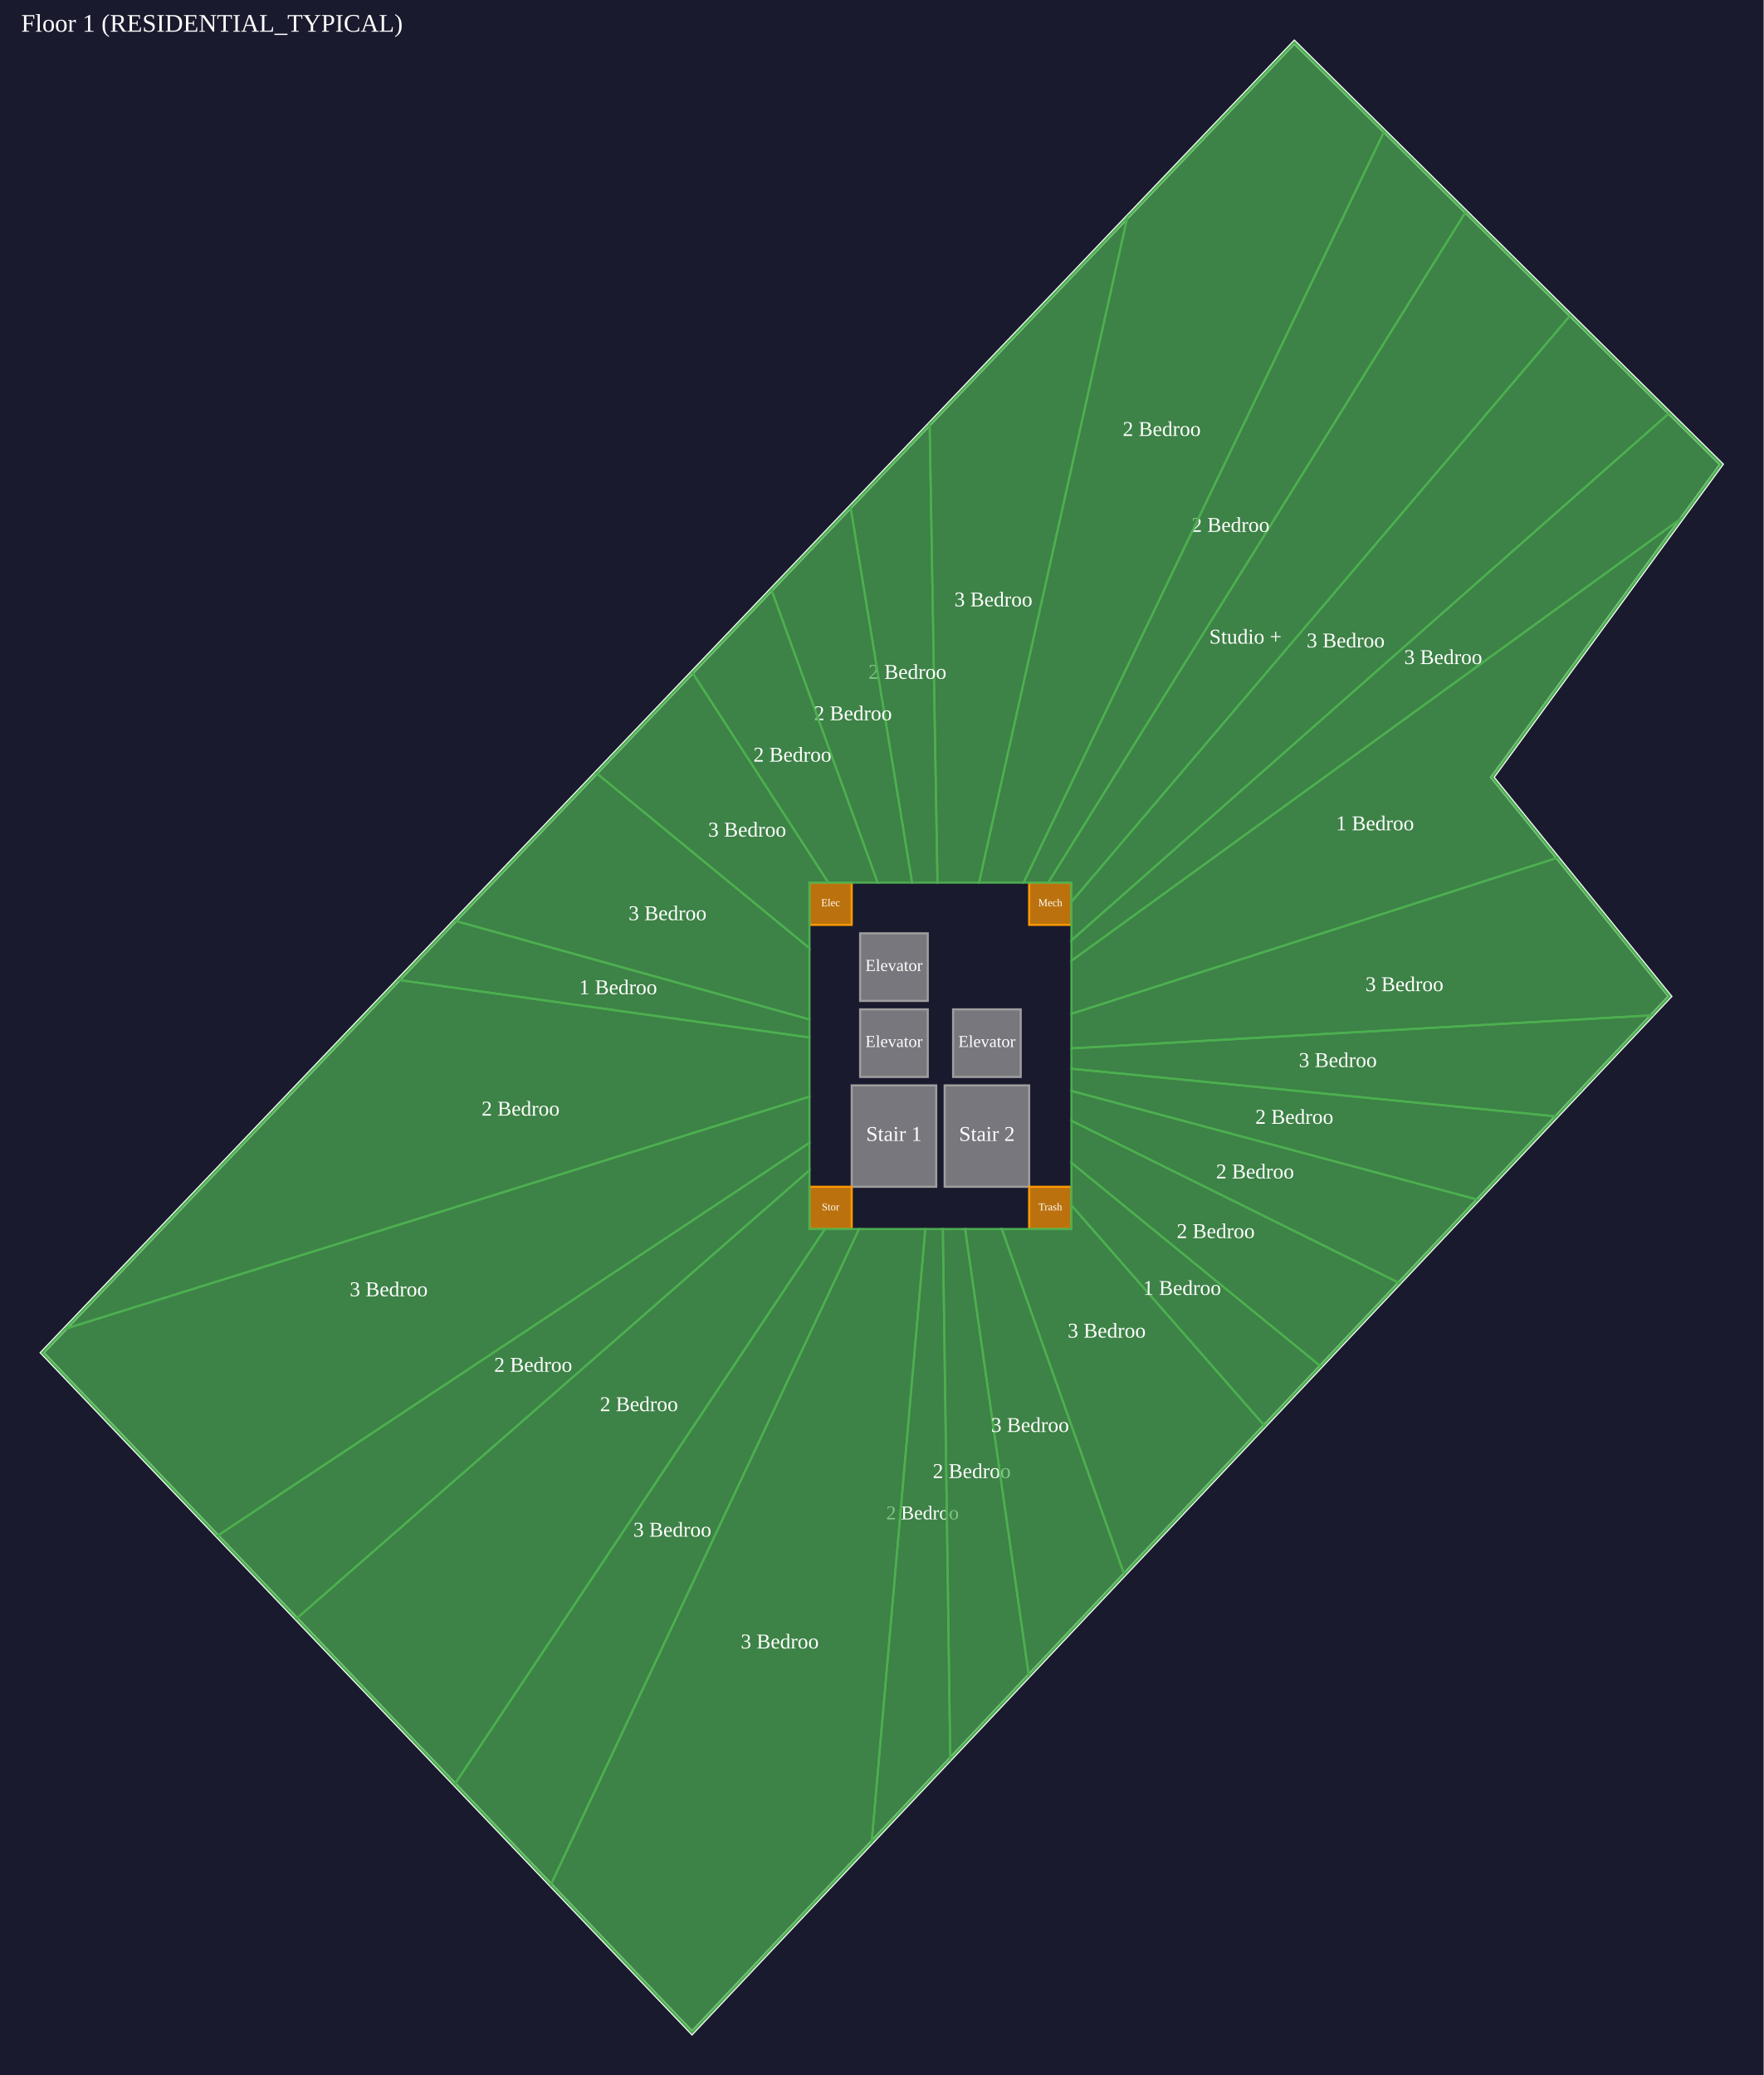
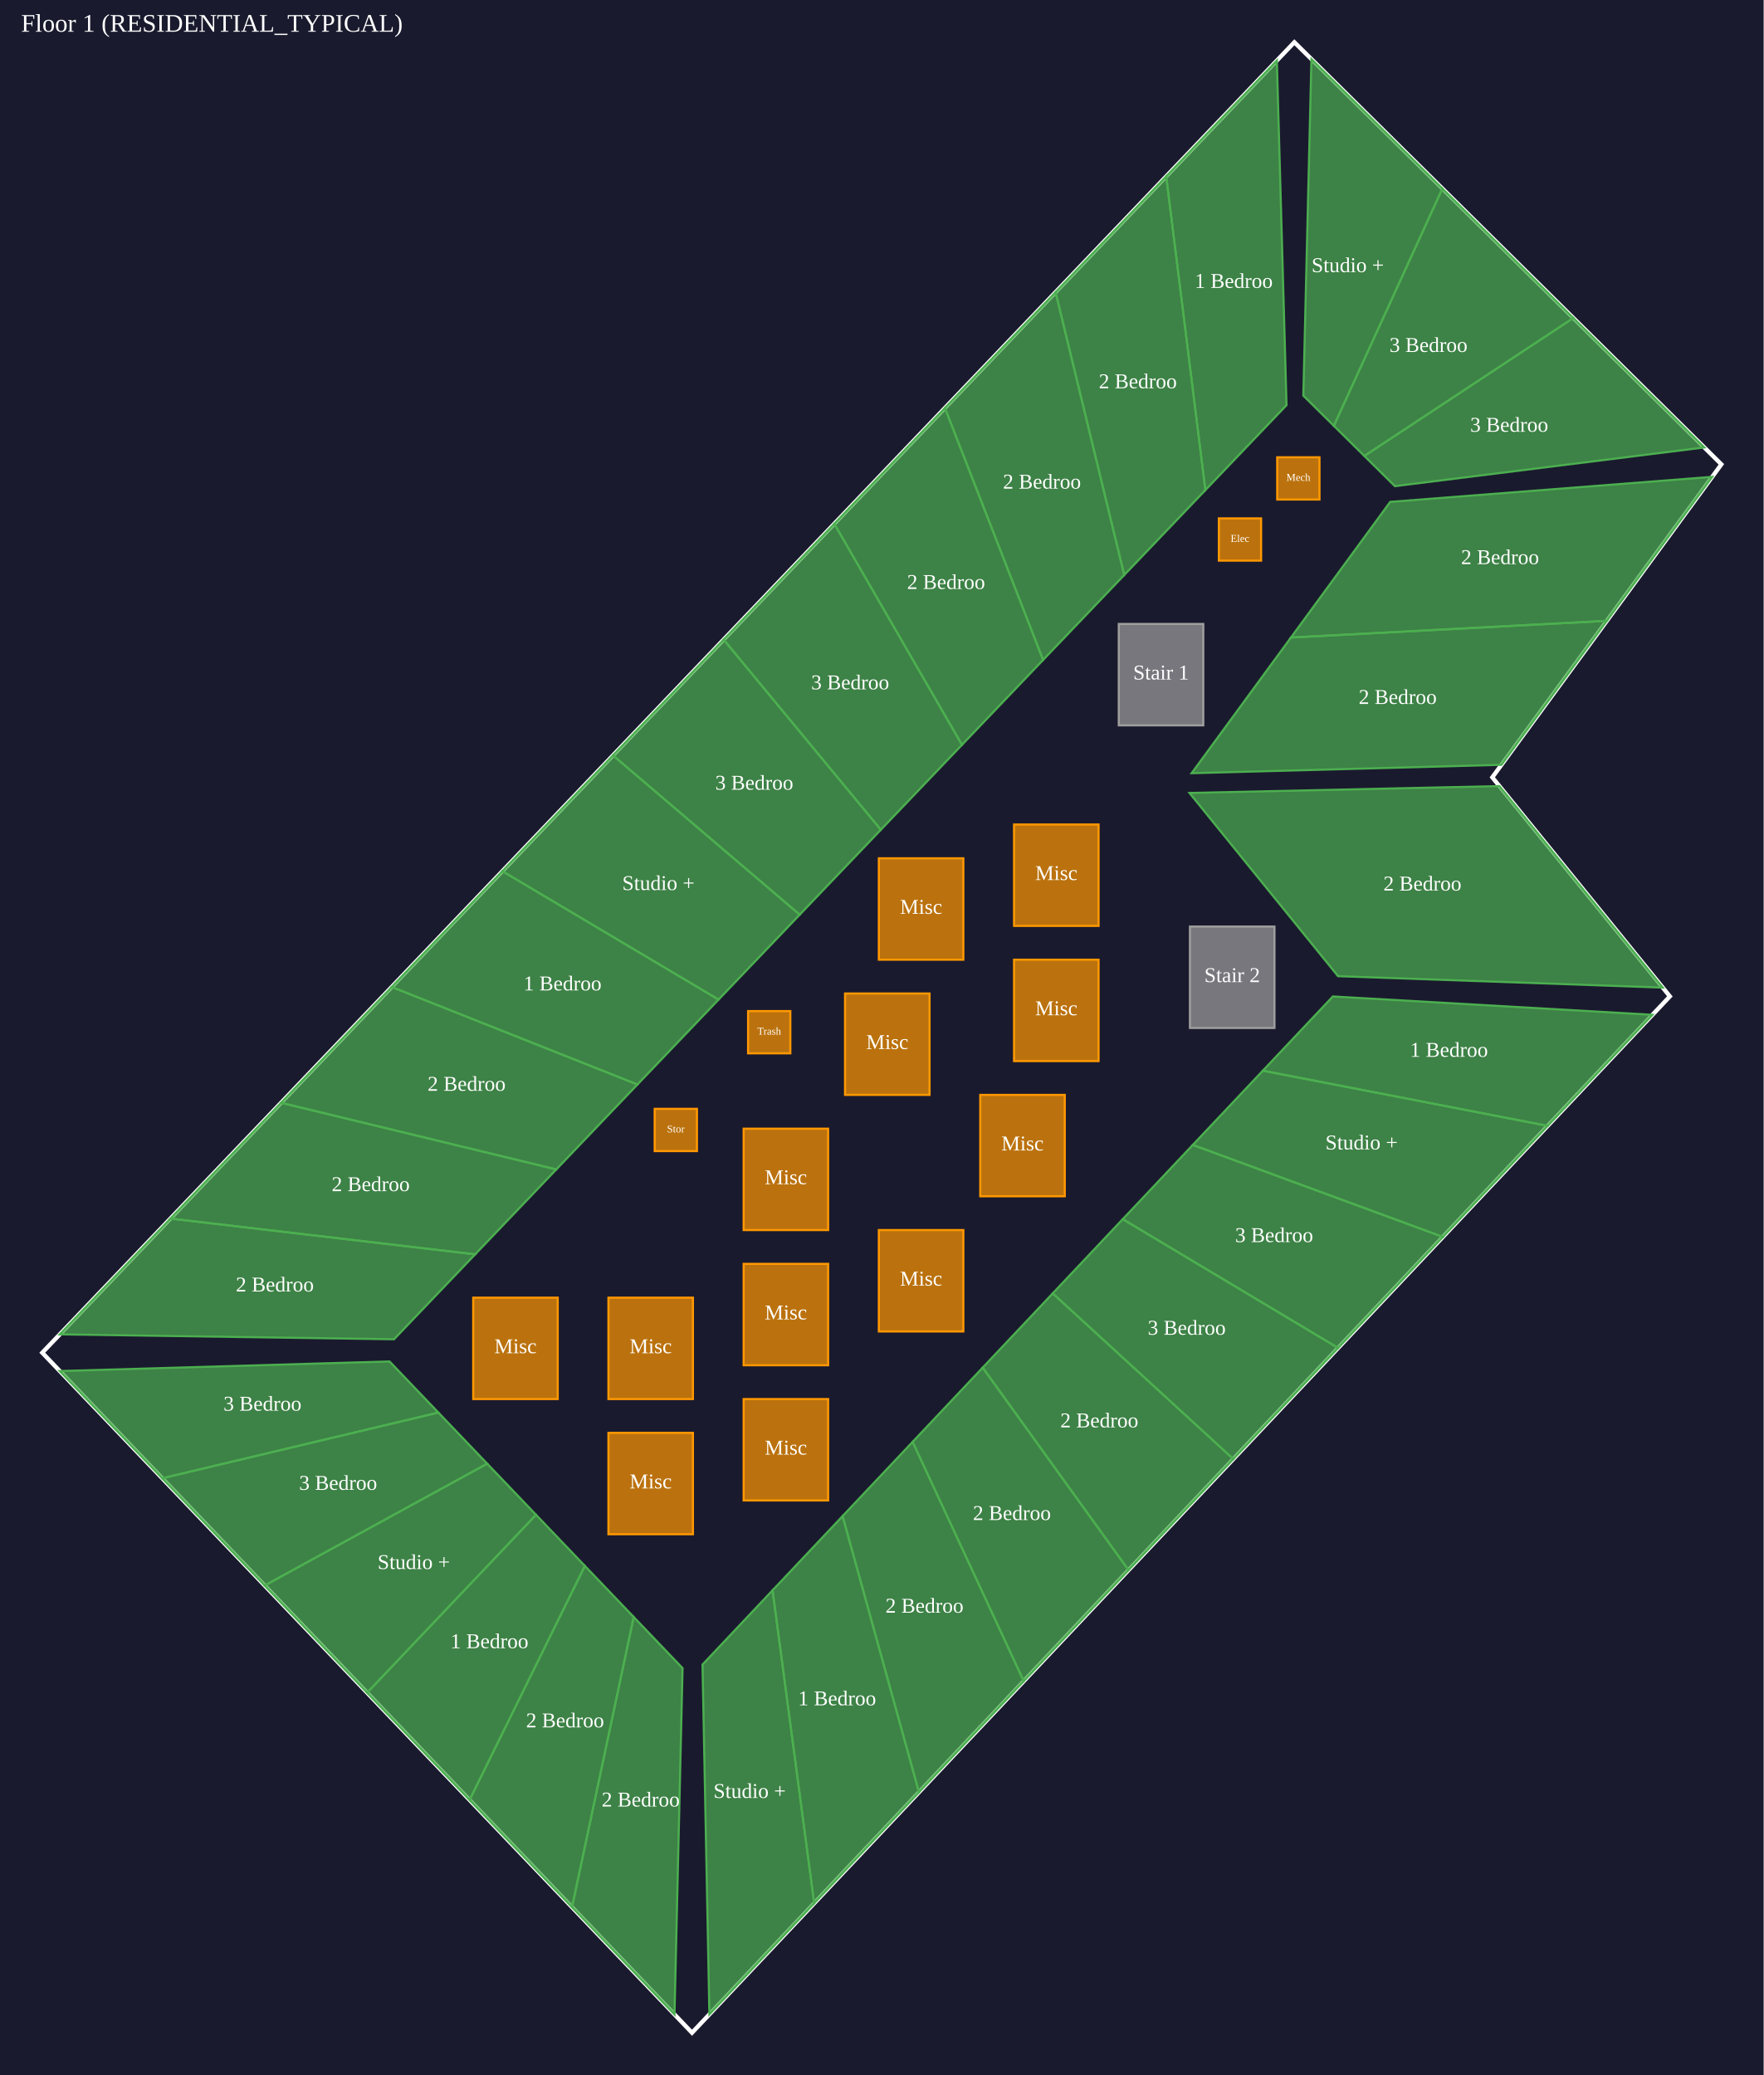
<svg xmlns="http://www.w3.org/2000/svg" width="834.802" height="982.331" viewBox="0 0 834.802 982.331">
  <rect width="100%" height="100%" fill="#1a1a2e" />
  <path d="M 327.56 962.331 L 790.422 471.692 L 706.371 368 L 814.802 219.819 L 612.679 20 L 20 640.39 Z" fill="none" stroke="#fff" stroke-width="2" />
-   <rect x="403.149" y="513.843" width="40" height="48" fill="#9E9E9E" fill-opacity="0.7" stroke="#9E9E9E" stroke-width="1" />
-   <text x="423.149" y="537.843" font-size="10" fill="white" text-anchor="middle" dominant-baseline="middle">Stair 1</text>
-   <rect x="447.149" y="513.843" width="40" height="48" fill="#9E9E9E" fill-opacity="0.7" stroke="#9E9E9E" stroke-width="1" />
-   <text x="467.149" y="537.843" font-size="10" fill="white" text-anchor="middle" dominant-baseline="middle">Stair 2</text>
-   <rect x="407.149" y="477.843" width="32" height="32" fill="#9E9E9E" fill-opacity="0.7" stroke="#9E9E9E" stroke-width="1" />
-   <text x="423.149" y="493.843" font-size="8" fill="white" text-anchor="middle" dominant-baseline="middle">Elevator</text>
-   <rect x="451.149" y="477.843" width="32" height="32" fill="#9E9E9E" fill-opacity="0.7" stroke="#9E9E9E" stroke-width="1" />
-   <text x="467.149" y="493.843" font-size="8" fill="white" text-anchor="middle" dominant-baseline="middle">Elevator</text>
-   <rect x="407.149" y="441.843" width="32" height="32" fill="#9E9E9E" fill-opacity="0.7" stroke="#9E9E9E" stroke-width="1" />
-   <text x="423.149" y="457.843" font-size="8" fill="white" text-anchor="middle" dominant-baseline="middle">Elevator</text>
-   <rect x="487.149" y="561.843" width="20" height="20" fill="#FF9800" fill-opacity="0.7" stroke="#FF9800" stroke-width="1" />
-   <text x="497.149" y="571.843" font-size="5" fill="white" text-anchor="middle" dominant-baseline="middle">Trash</text>
-   <rect x="487.149" y="417.843" width="20" height="20" fill="#FF9800" fill-opacity="0.7" stroke="#FF9800" stroke-width="1" />
-   <text x="497.149" y="427.843" font-size="5" fill="white" text-anchor="middle" dominant-baseline="middle">Mech</text>
-   <rect x="383.149" y="561.843" width="20" height="20" fill="#FF9800" fill-opacity="0.7" stroke="#FF9800" stroke-width="1" />
-   <text x="393.149" y="571.843" font-size="5" fill="white" text-anchor="middle" dominant-baseline="middle">Stor</text>
-   <rect x="383.149" y="417.843" width="20" height="20" fill="#FF9800" fill-opacity="0.7" stroke="#FF9800" stroke-width="1" />
-   <text x="393.149" y="427.843" font-size="5" fill="white" text-anchor="middle" dominant-baseline="middle">Elec</text>
-   <polygon points="412.595,872.193 449.798,832.757 446.294,581.843 437.98,581.843" fill="#4CAF50" fill-opacity="0.7" stroke="#4CAF50" stroke-width="1" />
-   <text x="436.667" y="717.159" font-size="9.301" fill="white" text-anchor="middle" dominant-baseline="middle">2 Bedroo</text>
-   <polygon points="449.798,832.757 487.001,793.322 456.843,581.843 446.294,581.843" fill="#4CAF50" fill-opacity="0.7" stroke="#4CAF50" stroke-width="1" />
-   <text x="459.984" y="697.442" font-size="10" fill="white" text-anchor="middle" dominant-baseline="middle">2 Bedroo</text>
-   <polygon points="487.001,793.322 532.176,745.436 474.206,581.843 456.843,581.843" fill="#4CAF50" fill-opacity="0.7" stroke="#4CAF50" stroke-width="1" />
-   <text x="487.556" y="675.611" font-size="10" fill="white" text-anchor="middle" dominant-baseline="middle">3 Bedroo</text>
-   <polygon points="532.176,745.436 598.61,675.016 507.149,570.615 507.149,581.843 474.206,581.843" fill="#4CAF50" fill-opacity="0.7" stroke="#4CAF50" stroke-width="1" />
-   <text x="523.858" y="630.951" font-size="10" fill="white" text-anchor="middle" dominant-baseline="middle">3 Bedroo</text>
-   <polygon points="598.61,675.016 625.183,646.847 507.149,550.468 507.149,570.615" fill="#4CAF50" fill-opacity="0.7" stroke="#4CAF50" stroke-width="1" />
-   <text x="559.523" y="610.737" font-size="10" fill="white" text-anchor="middle" dominant-baseline="middle">1 Bedroo</text>
-   <polygon points="625.183,646.847 662.386,607.412 507.149,530.544 507.149,550.468" fill="#4CAF50" fill-opacity="0.7" stroke="#4CAF50" stroke-width="1" />
-   <text x="575.467" y="583.818" font-size="10" fill="white" text-anchor="middle" dominant-baseline="middle">2 Bedroo</text>
-   <polygon points="662.386,607.412 699.589,567.976 507.149,516.446 507.149,530.544" fill="#4CAF50" fill-opacity="0.7" stroke="#4CAF50" stroke-width="1" />
-   <text x="594.068" y="555.594" font-size="10" fill="white" text-anchor="middle" dominant-baseline="middle">2 Bedroo</text>
-   <polygon points="699.589,567.976 736.792,528.541 507.149,505.944 507.149,516.446" fill="#4CAF50" fill-opacity="0.7" stroke="#4CAF50" stroke-width="1" />
-   <text x="612.67" y="529.727" font-size="10" fill="white" text-anchor="middle" dominant-baseline="middle">2 Bedroo</text>
-   <polygon points="736.792,528.541 781.967,480.655 507.149,496.311 507.149,505.944" fill="#4CAF50" fill-opacity="0.7" stroke="#4CAF50" stroke-width="1" />
-   <text x="633.264" y="502.863" font-size="10" fill="white" text-anchor="middle" dominant-baseline="middle">3 Bedroo</text>
-   <polygon points="781.967,480.655 790.422,471.692 737.219,406.057 507.149,479.935 507.149,496.311" fill="#4CAF50" fill-opacity="0.7" stroke="#4CAF50" stroke-width="1" />
-   <text x="664.781" y="466.93" font-size="10" fill="white" text-anchor="middle" dominant-baseline="middle">3 Bedroo</text>
-   <polygon points="737.219,406.057 706.371,368 796.356,245.028 507.149,454.86 507.149,479.935" fill="#4CAF50" fill-opacity="0.7" stroke="#4CAF50" stroke-width="1" />
-   <text x="650.849" y="390.776" font-size="10" fill="white" text-anchor="middle" dominant-baseline="middle">1 Bedroo</text>
-   <polygon points="796.356,245.028 814.802,219.819 790.2,195.497 507.149,445.157 507.149,454.86" fill="#4CAF50" fill-opacity="0.7" stroke="#4CAF50" stroke-width="1" />
-   <text x="683.131" y="312.072" font-size="10" fill="white" text-anchor="middle" dominant-baseline="middle">3 Bedroo</text>
-   <polygon points="790.2,195.497 743.384,149.215 507.149,426.951 507.149,445.157" fill="#4CAF50" fill-opacity="0.7" stroke="#4CAF50" stroke-width="1" />
-   <text x="636.97" y="304.205" font-size="10" fill="white" text-anchor="middle" dominant-baseline="middle">3 Bedroo</text>
-   <polygon points="743.384,149.215 693.814,100.21 496.172,417.843 507.149,417.843 507.149,426.951" fill="#4CAF50" fill-opacity="0.7" stroke="#4CAF50" stroke-width="1" />
-   <text x="589.534" y="302.412" font-size="10" fill="white" text-anchor="middle" dominant-baseline="middle">Studio +</text>
-   <polygon points="693.814,100.21 655.259,62.094 484.507,417.843 496.172,417.843" fill="#4CAF50" fill-opacity="0.7" stroke="#4CAF50" stroke-width="1" />
-   <text x="582.438" y="249.498" font-size="10" fill="white" text-anchor="middle" dominant-baseline="middle">2 Bedroo</text>
-   <polygon points="655.259,62.094 612.679,20 533.664,102.709 463.426,417.843 484.507,417.843" fill="#4CAF50" fill-opacity="0.7" stroke="#4CAF50" stroke-width="1" />
-   <text x="549.907" y="204.098" font-size="10" fill="white" text-anchor="middle" dominant-baseline="middle">2 Bedroo</text>
-   <polygon points="533.664,102.709 440.039,200.712 443.748,417.843 463.426,417.843" fill="#4CAF50" fill-opacity="0.7" stroke="#4CAF50" stroke-width="1" />
-   <text x="470.219" y="284.777" font-size="10" fill="white" text-anchor="middle" dominant-baseline="middle">3 Bedroo</text>
-   <polygon points="440.039,200.712 402.589,239.913 431.723,417.843 443.748,417.843" fill="#4CAF50" fill-opacity="0.7" stroke="#4CAF50" stroke-width="1" />
-   <text x="429.525" y="319.078" font-size="10" fill="white" text-anchor="middle" dominant-baseline="middle">2 Bedroo</text>
-   <polygon points="402.589,239.913 365.139,279.114 415.426,417.843 431.723,417.843" fill="#4CAF50" fill-opacity="0.7" stroke="#4CAF50" stroke-width="1" />
-   <text x="403.719" y="338.678" font-size="10" fill="white" text-anchor="middle" dominant-baseline="middle">2 Bedroo</text>
-   <polygon points="365.139,279.114 327.689,318.315 392.09,417.843 415.426,417.843" fill="#4CAF50" fill-opacity="0.7" stroke="#4CAF50" stroke-width="1" />
-   <text x="375.086" y="358.279" font-size="10" fill="white" text-anchor="middle" dominant-baseline="middle">2 Bedroo</text>
-   <polygon points="327.689,318.315 282.214,365.916 383.149,448.881 383.149,417.843 392.09,417.843" fill="#4CAF50" fill-opacity="0.7" stroke="#4CAF50" stroke-width="1" />
-   <text x="353.658" y="393.76" font-size="10" fill="white" text-anchor="middle" dominant-baseline="middle">3 Bedroo</text>
-   <polygon points="282.214,365.916 215.339,435.918 383.149,482.597 383.149,448.881" fill="#4CAF50" fill-opacity="0.7" stroke="#4CAF50" stroke-width="1" />
-   <text x="315.963" y="433.328" font-size="10" fill="white" text-anchor="middle" dominant-baseline="middle">3 Bedroo</text>
-   <polygon points="215.339,435.918 188.589,463.918 383.149,491.162 383.149,482.597" fill="#4CAF50" fill-opacity="0.7" stroke="#4CAF50" stroke-width="1" />
-   <text x="292.557" y="468.399" font-size="10" fill="white" text-anchor="middle" dominant-baseline="middle">1 Bedroo</text>
-   <polygon points="188.589,463.918 30.764,629.122 383.149,519.186 383.149,491.162" fill="#4CAF50" fill-opacity="0.7" stroke="#4CAF50" stroke-width="1" />
-   <text x="246.413" y="525.847" font-size="10" fill="white" text-anchor="middle" dominant-baseline="middle">2 Bedroo</text>
-   <polygon points="30.764,629.122 20,640.39 102.86,727.125 383.149,541.012 383.149,519.186" fill="#4CAF50" fill-opacity="0.7" stroke="#4CAF50" stroke-width="1" />
-   <text x="183.985" y="611.367" font-size="10" fill="white" text-anchor="middle" dominant-baseline="middle">3 Bedroo</text>
-   <polygon points="102.86,727.125 140.31,766.326 383.149,554.042 383.149,541.012" fill="#4CAF50" fill-opacity="0.7" stroke="#4CAF50" stroke-width="1" />
-   <text x="252.367" y="647.126" font-size="10" fill="white" text-anchor="middle" dominant-baseline="middle">2 Bedroo</text>
-   <polygon points="140.31,766.326 215.21,844.728 390.479,581.843 383.149,581.843 383.149,554.042" fill="#4CAF50" fill-opacity="0.7" stroke="#4CAF50" stroke-width="1" />
-   <text x="302.459" y="665.757" font-size="10" fill="white" text-anchor="middle" dominant-baseline="middle">2 Bedroo</text>
-   <polygon points="215.21,844.728 260.685,892.329 406.61,581.843 390.479,581.843" fill="#4CAF50" fill-opacity="0.7" stroke="#4CAF50" stroke-width="1" />
-   <text x="318.246" y="725.186" font-size="10" fill="white" text-anchor="middle" dominant-baseline="middle">3 Bedroo</text>
-   <polygon points="260.685,892.329 327.56,962.331 412.595,872.193 437.98,581.843 406.61,581.843" fill="#4CAF50" fill-opacity="0.7" stroke="#4CAF50" stroke-width="1" />
-   <text x="369.086" y="778.108" font-size="10" fill="white" text-anchor="middle" dominant-baseline="middle">3 Bedroo</text>
+   <polygon points="335.794,953.602 385.394,901.027 365.687,752.873 332.535,788.015" fill="#4CAF50" fill-opacity="0.7" stroke="#4CAF50" stroke-width="1" />
+   <text x="354.852" y="848.879" font-size="10" fill="white" text-anchor="middle" dominant-baseline="middle">Studio +</text>
+   <polygon points="385.394,901.027 434.993,848.451 398.839,717.732 365.687,752.873" fill="#4CAF50" fill-opacity="0.7" stroke="#4CAF50" stroke-width="1" />
+   <text x="396.228" y="805.021" font-size="10" fill="white" text-anchor="middle" dominant-baseline="middle">1 Bedroo</text>
+   <polygon points="434.993,848.451 484.592,795.875 431.991,682.59 398.839,717.732" fill="#4CAF50" fill-opacity="0.7" stroke="#4CAF50" stroke-width="1" />
+   <text x="437.604" y="761.162" font-size="10" fill="white" text-anchor="middle" dominant-baseline="middle">2 Bedroo</text>
+   <polygon points="484.592,795.875 534.191,743.3 465.144,647.448 431.991,682.59" fill="#4CAF50" fill-opacity="0.7" stroke="#4CAF50" stroke-width="1" />
+   <text x="478.98" y="717.303" font-size="10" fill="white" text-anchor="middle" dominant-baseline="middle">2 Bedroo</text>
+   <polygon points="534.191,743.3 583.791,690.724 498.296,612.307 465.144,647.448" fill="#4CAF50" fill-opacity="0.7" stroke="#4CAF50" stroke-width="1" />
+   <text x="520.355" y="673.445" font-size="10" fill="white" text-anchor="middle" dominant-baseline="middle">2 Bedroo</text>
+   <polygon points="583.791,690.724 633.39,638.148 531.448,577.165 498.296,612.307" fill="#4CAF50" fill-opacity="0.7" stroke="#4CAF50" stroke-width="1" />
+   <text x="561.731" y="629.586" font-size="10" fill="white" text-anchor="middle" dominant-baseline="middle">3 Bedroo</text>
+   <polygon points="633.39,638.148 682.989,585.573 564.6,542.023 531.448,577.165" fill="#4CAF50" fill-opacity="0.7" stroke="#4CAF50" stroke-width="1" />
+   <text x="603.107" y="585.727" font-size="10" fill="white" text-anchor="middle" dominant-baseline="middle">3 Bedroo</text>
+   <polygon points="682.989,585.573 732.588,532.997 597.753,506.881 564.6,542.023" fill="#4CAF50" fill-opacity="0.7" stroke="#4CAF50" stroke-width="1" />
+   <text x="644.483" y="541.869" font-size="10" fill="white" text-anchor="middle" dominant-baseline="middle">Studio +</text>
+   <polygon points="732.588,532.997 782.188,480.421 630.905,471.74 597.753,506.881" fill="#4CAF50" fill-opacity="0.7" stroke="#4CAF50" stroke-width="1" />
+   <text x="685.858" y="498.01" font-size="10" fill="white" text-anchor="middle" dominant-baseline="middle">1 Bedroo</text>
+   <polygon points="787.06,467.545 709.733,372.148 563.04,375.392 633.352,462.134" fill="#4CAF50" fill-opacity="0.7" stroke="#4CAF50" stroke-width="1" />
+   <text x="673.296" y="419.305" font-size="10" fill="white" text-anchor="middle" dominant-baseline="middle">2 Bedroo</text>
+   <polygon points="710.708,362.073 760.587,293.91 611.061,301.817 564.069,366.036" fill="#4CAF50" fill-opacity="0.7" stroke="#4CAF50" stroke-width="1" />
+   <text x="661.606" y="330.959" font-size="10" fill="white" text-anchor="middle" dominant-baseline="middle">2 Bedroo</text>
+   <polygon points="760.587,293.91 810.465,225.746 658.053,237.597 611.061,301.817" fill="#4CAF50" fill-opacity="0.7" stroke="#4CAF50" stroke-width="1" />
+   <text x="710.042" y="264.767" font-size="10" fill="white" text-anchor="middle" dominant-baseline="middle">2 Bedroo</text>
+   <polygon points="806.717,211.826 744.733,150.548 645.813,215.872 660.256,230.151" fill="#4CAF50" fill-opacity="0.7" stroke="#4CAF50" stroke-width="1" />
+   <text x="714.38" y="202.099" font-size="10" fill="white" text-anchor="middle" dominant-baseline="middle">3 Bedroo</text>
+   <polygon points="744.733,150.548 682.748,89.271 631.37,201.594 645.813,215.872" fill="#4CAF50" fill-opacity="0.7" stroke="#4CAF50" stroke-width="1" />
+   <text x="676.166" y="164.321" font-size="10" fill="white" text-anchor="middle" dominant-baseline="middle">3 Bedroo</text>
+   <polygon points="682.748,89.271 620.764,27.993 616.927,187.316 631.37,201.594" fill="#4CAF50" fill-opacity="0.7" stroke="#4CAF50" stroke-width="1" />
+   <text x="637.952" y="126.543" font-size="10" fill="white" text-anchor="middle" dominant-baseline="middle">Studio +</text>
+   <polygon points="604.39,28.677 552.017,83.498 570.559,232.017 608.964,191.816" fill="#4CAF50" fill-opacity="0.7" stroke="#4CAF50" stroke-width="1" />
+   <text x="583.983" y="134.002" font-size="10" fill="white" text-anchor="middle" dominant-baseline="middle">1 Bedroo</text>
+   <polygon points="552.017,83.498 499.644,138.32 532.154,272.218 570.559,232.017" fill="#4CAF50" fill-opacity="0.7" stroke="#4CAF50" stroke-width="1" />
+   <text x="538.594" y="181.513" font-size="10" fill="white" text-anchor="middle" dominant-baseline="middle">2 Bedroo</text>
+   <polygon points="499.644,138.32 447.272,193.141 493.748,312.419 532.154,272.218" fill="#4CAF50" fill-opacity="0.7" stroke="#4CAF50" stroke-width="1" />
+   <text x="493.204" y="229.025" font-size="10" fill="white" text-anchor="middle" dominant-baseline="middle">2 Bedroo</text>
+   <polygon points="447.272,193.141 394.899,247.963 455.343,352.62 493.748,312.419" fill="#4CAF50" fill-opacity="0.7" stroke="#4CAF50" stroke-width="1" />
+   <text x="447.815" y="276.536" font-size="10" fill="white" text-anchor="middle" dominant-baseline="middle">2 Bedroo</text>
+   <polygon points="394.899,247.963 342.526,302.784 416.938,392.821 455.343,352.62" fill="#4CAF50" fill-opacity="0.7" stroke="#4CAF50" stroke-width="1" />
+   <text x="402.426" y="324.047" font-size="10" fill="white" text-anchor="middle" dominant-baseline="middle">3 Bedroo</text>
+   <polygon points="342.526,302.784 290.153,357.606 378.532,433.022 416.938,392.821" fill="#4CAF50" fill-opacity="0.7" stroke="#4CAF50" stroke-width="1" />
+   <text x="357.037" y="371.558" font-size="10" fill="white" text-anchor="middle" dominant-baseline="middle">3 Bedroo</text>
+   <polygon points="290.153,357.606 237.78,412.427 340.127,473.223 378.532,433.022" fill="#4CAF50" fill-opacity="0.7" stroke="#4CAF50" stroke-width="1" />
+   <text x="311.648" y="419.07" font-size="10" fill="white" text-anchor="middle" dominant-baseline="middle">Studio +</text>
+   <polygon points="237.78,412.427 185.408,467.249 301.721,513.424 340.127,473.223" fill="#4CAF50" fill-opacity="0.7" stroke="#4CAF50" stroke-width="1" />
+   <text x="266.259" y="466.581" font-size="10" fill="white" text-anchor="middle" dominant-baseline="middle">1 Bedroo</text>
+   <polygon points="185.408,467.249 133.035,522.07 263.316,553.625 301.721,513.424" fill="#4CAF50" fill-opacity="0.7" stroke="#4CAF50" stroke-width="1" />
+   <text x="220.87" y="514.092" font-size="10" fill="white" text-anchor="middle" dominant-baseline="middle">2 Bedroo</text>
+   <polygon points="133.035,522.07 80.662,576.892 224.911,593.826 263.316,553.625" fill="#4CAF50" fill-opacity="0.7" stroke="#4CAF50" stroke-width="1" />
+   <text x="175.481" y="561.603" font-size="10" fill="white" text-anchor="middle" dominant-baseline="middle">2 Bedroo</text>
+   <polygon points="80.662,576.892 28.289,631.713 186.505,634.027 224.911,593.826" fill="#4CAF50" fill-opacity="0.7" stroke="#4CAF50" stroke-width="1" />
+   <text x="130.092" y="609.115" font-size="10" fill="white" text-anchor="middle" dominant-baseline="middle">2 Bedroo</text>
+   <polygon points="28.289,649.067 76.786,699.831 207.495,668.724 184.378,644.526" fill="#4CAF50" fill-opacity="0.7" stroke="#4CAF50" stroke-width="1" />
+   <text x="124.237" y="665.537" font-size="10" fill="white" text-anchor="middle" dominant-baseline="middle">3 Bedroo</text>
+   <polygon points="76.786,699.831 125.283,750.596 230.612,692.922 207.495,668.724" fill="#4CAF50" fill-opacity="0.7" stroke="#4CAF50" stroke-width="1" />
+   <text x="160.044" y="703.018" font-size="10" fill="white" text-anchor="middle" dominant-baseline="middle">3 Bedroo</text>
+   <polygon points="125.283,750.596 173.78,801.361 253.729,717.12 230.612,692.922" fill="#4CAF50" fill-opacity="0.7" stroke="#4CAF50" stroke-width="1" />
+   <text x="195.851" y="740.5" font-size="10" fill="white" text-anchor="middle" dominant-baseline="middle">Studio +</text>
+   <polygon points="173.78,801.361 222.277,852.125 276.846,741.318 253.729,717.12" fill="#4CAF50" fill-opacity="0.7" stroke="#4CAF50" stroke-width="1" />
+   <text x="231.658" y="777.981" font-size="10" fill="white" text-anchor="middle" dominant-baseline="middle">1 Bedroo</text>
+   <polygon points="222.277,852.125 270.774,902.89 299.962,765.515 276.846,741.318" fill="#4CAF50" fill-opacity="0.7" stroke="#4CAF50" stroke-width="1" />
+   <text x="267.465" y="815.462" font-size="10" fill="white" text-anchor="middle" dominant-baseline="middle">2 Bedroo</text>
+   <polygon points="270.774,902.89 319.27,953.654 323.079,789.713 299.962,765.515" fill="#4CAF50" fill-opacity="0.7" stroke="#4CAF50" stroke-width="1" />
+   <text x="303.271" y="852.943" font-size="10" fill="white" text-anchor="middle" dominant-baseline="middle">2 Bedroo</text>
+   <rect x="529.574" y="295.395" width="40" height="48" fill="#9E9E9E" fill-opacity="0.7" stroke="#9E9E9E" stroke-width="1" />
+   <text x="549.574" y="319.395" font-size="10" fill="white" text-anchor="middle" dominant-baseline="middle">Stair 1</text>
+   <rect x="563.256" y="438.649" width="40" height="48" fill="#9E9E9E" fill-opacity="0.7" stroke="#9E9E9E" stroke-width="1" />
+   <text x="583.256" y="462.649" font-size="10" fill="white" text-anchor="middle" dominant-baseline="middle">Stair 2</text>
+   <rect x="354.1" y="478.663" width="20" height="20" fill="#FF9800" fill-opacity="0.7" stroke="#FF9800" stroke-width="1" />
+   <text x="364.1" y="488.663" font-size="5" fill="white" text-anchor="middle" dominant-baseline="middle">Trash</text>
+   <rect x="604.566" y="216.487" width="20" height="20" fill="#FF9800" fill-opacity="0.7" stroke="#FF9800" stroke-width="1" />
+   <text x="614.566" y="226.487" font-size="5" fill="white" text-anchor="middle" dominant-baseline="middle">Mech</text>
+   <rect x="309.891" y="524.94" width="20" height="20" fill="#FF9800" fill-opacity="0.7" stroke="#FF9800" stroke-width="1" />
+   <text x="319.891" y="534.94" font-size="5" fill="white" text-anchor="middle" dominant-baseline="middle">Stor</text>
+   <rect x="576.935" y="245.41" width="20" height="20" fill="#FF9800" fill-opacity="0.7" stroke="#FF9800" stroke-width="1" />
+   <text x="586.935" y="255.41" font-size="5" fill="white" text-anchor="middle" dominant-baseline="middle">Elec</text>
+   <rect x="224" y="614.331" width="40" height="48" fill="#FF9800" fill-opacity="0.7" stroke="#FF9800" stroke-width="1" />
+   <text x="244" y="638.331" font-size="10" fill="white" text-anchor="middle" dominant-baseline="middle">Misc</text>
+   <rect x="288" y="678.331" width="40" height="48" fill="#FF9800" fill-opacity="0.7" stroke="#FF9800" stroke-width="1" />
+   <text x="308" y="702.331" font-size="10" fill="white" text-anchor="middle" dominant-baseline="middle">Misc</text>
+   <rect x="288" y="614.331" width="40" height="48" fill="#FF9800" fill-opacity="0.7" stroke="#FF9800" stroke-width="1" />
+   <text x="308" y="638.331" font-size="10" fill="white" text-anchor="middle" dominant-baseline="middle">Misc</text>
+   <rect x="352" y="662.331" width="40" height="48" fill="#FF9800" fill-opacity="0.7" stroke="#FF9800" stroke-width="1" />
+   <text x="372" y="686.331" font-size="10" fill="white" text-anchor="middle" dominant-baseline="middle">Misc</text>
+   <rect x="352" y="598.331" width="40" height="48" fill="#FF9800" fill-opacity="0.7" stroke="#FF9800" stroke-width="1" />
+   <text x="372" y="622.331" font-size="10" fill="white" text-anchor="middle" dominant-baseline="middle">Misc</text>
+   <rect x="352" y="534.331" width="40" height="48" fill="#FF9800" fill-opacity="0.7" stroke="#FF9800" stroke-width="1" />
+   <text x="372" y="558.331" font-size="10" fill="white" text-anchor="middle" dominant-baseline="middle">Misc</text>
+   <rect x="400" y="470.331" width="40" height="48" fill="#FF9800" fill-opacity="0.7" stroke="#FF9800" stroke-width="1" />
+   <text x="420" y="494.331" font-size="10" fill="white" text-anchor="middle" dominant-baseline="middle">Misc</text>
+   <rect x="416" y="582.331" width="40" height="48" fill="#FF9800" fill-opacity="0.7" stroke="#FF9800" stroke-width="1" />
+   <text x="436" y="606.331" font-size="10" fill="white" text-anchor="middle" dominant-baseline="middle">Misc</text>
+   <rect x="416" y="406.331" width="40" height="48" fill="#FF9800" fill-opacity="0.7" stroke="#FF9800" stroke-width="1" />
+   <text x="436" y="430.331" font-size="10" fill="white" text-anchor="middle" dominant-baseline="middle">Misc</text>
+   <rect x="464" y="518.331" width="40" height="48" fill="#FF9800" fill-opacity="0.7" stroke="#FF9800" stroke-width="1" />
+   <text x="484" y="542.331" font-size="10" fill="white" text-anchor="middle" dominant-baseline="middle">Misc</text>
+   <rect x="480" y="454.331" width="40" height="48" fill="#FF9800" fill-opacity="0.7" stroke="#FF9800" stroke-width="1" />
+   <text x="500" y="478.331" font-size="10" fill="white" text-anchor="middle" dominant-baseline="middle">Misc</text>
+   <rect x="480" y="390.331" width="40" height="48" fill="#FF9800" fill-opacity="0.7" stroke="#FF9800" stroke-width="1" />
+   <text x="500" y="414.331" font-size="10" fill="white" text-anchor="middle" dominant-baseline="middle">Misc</text>
  <text x="10" y="15" font-size="12" fill="white">Floor 1 (RESIDENTIAL_TYPICAL)</text>
</svg>
